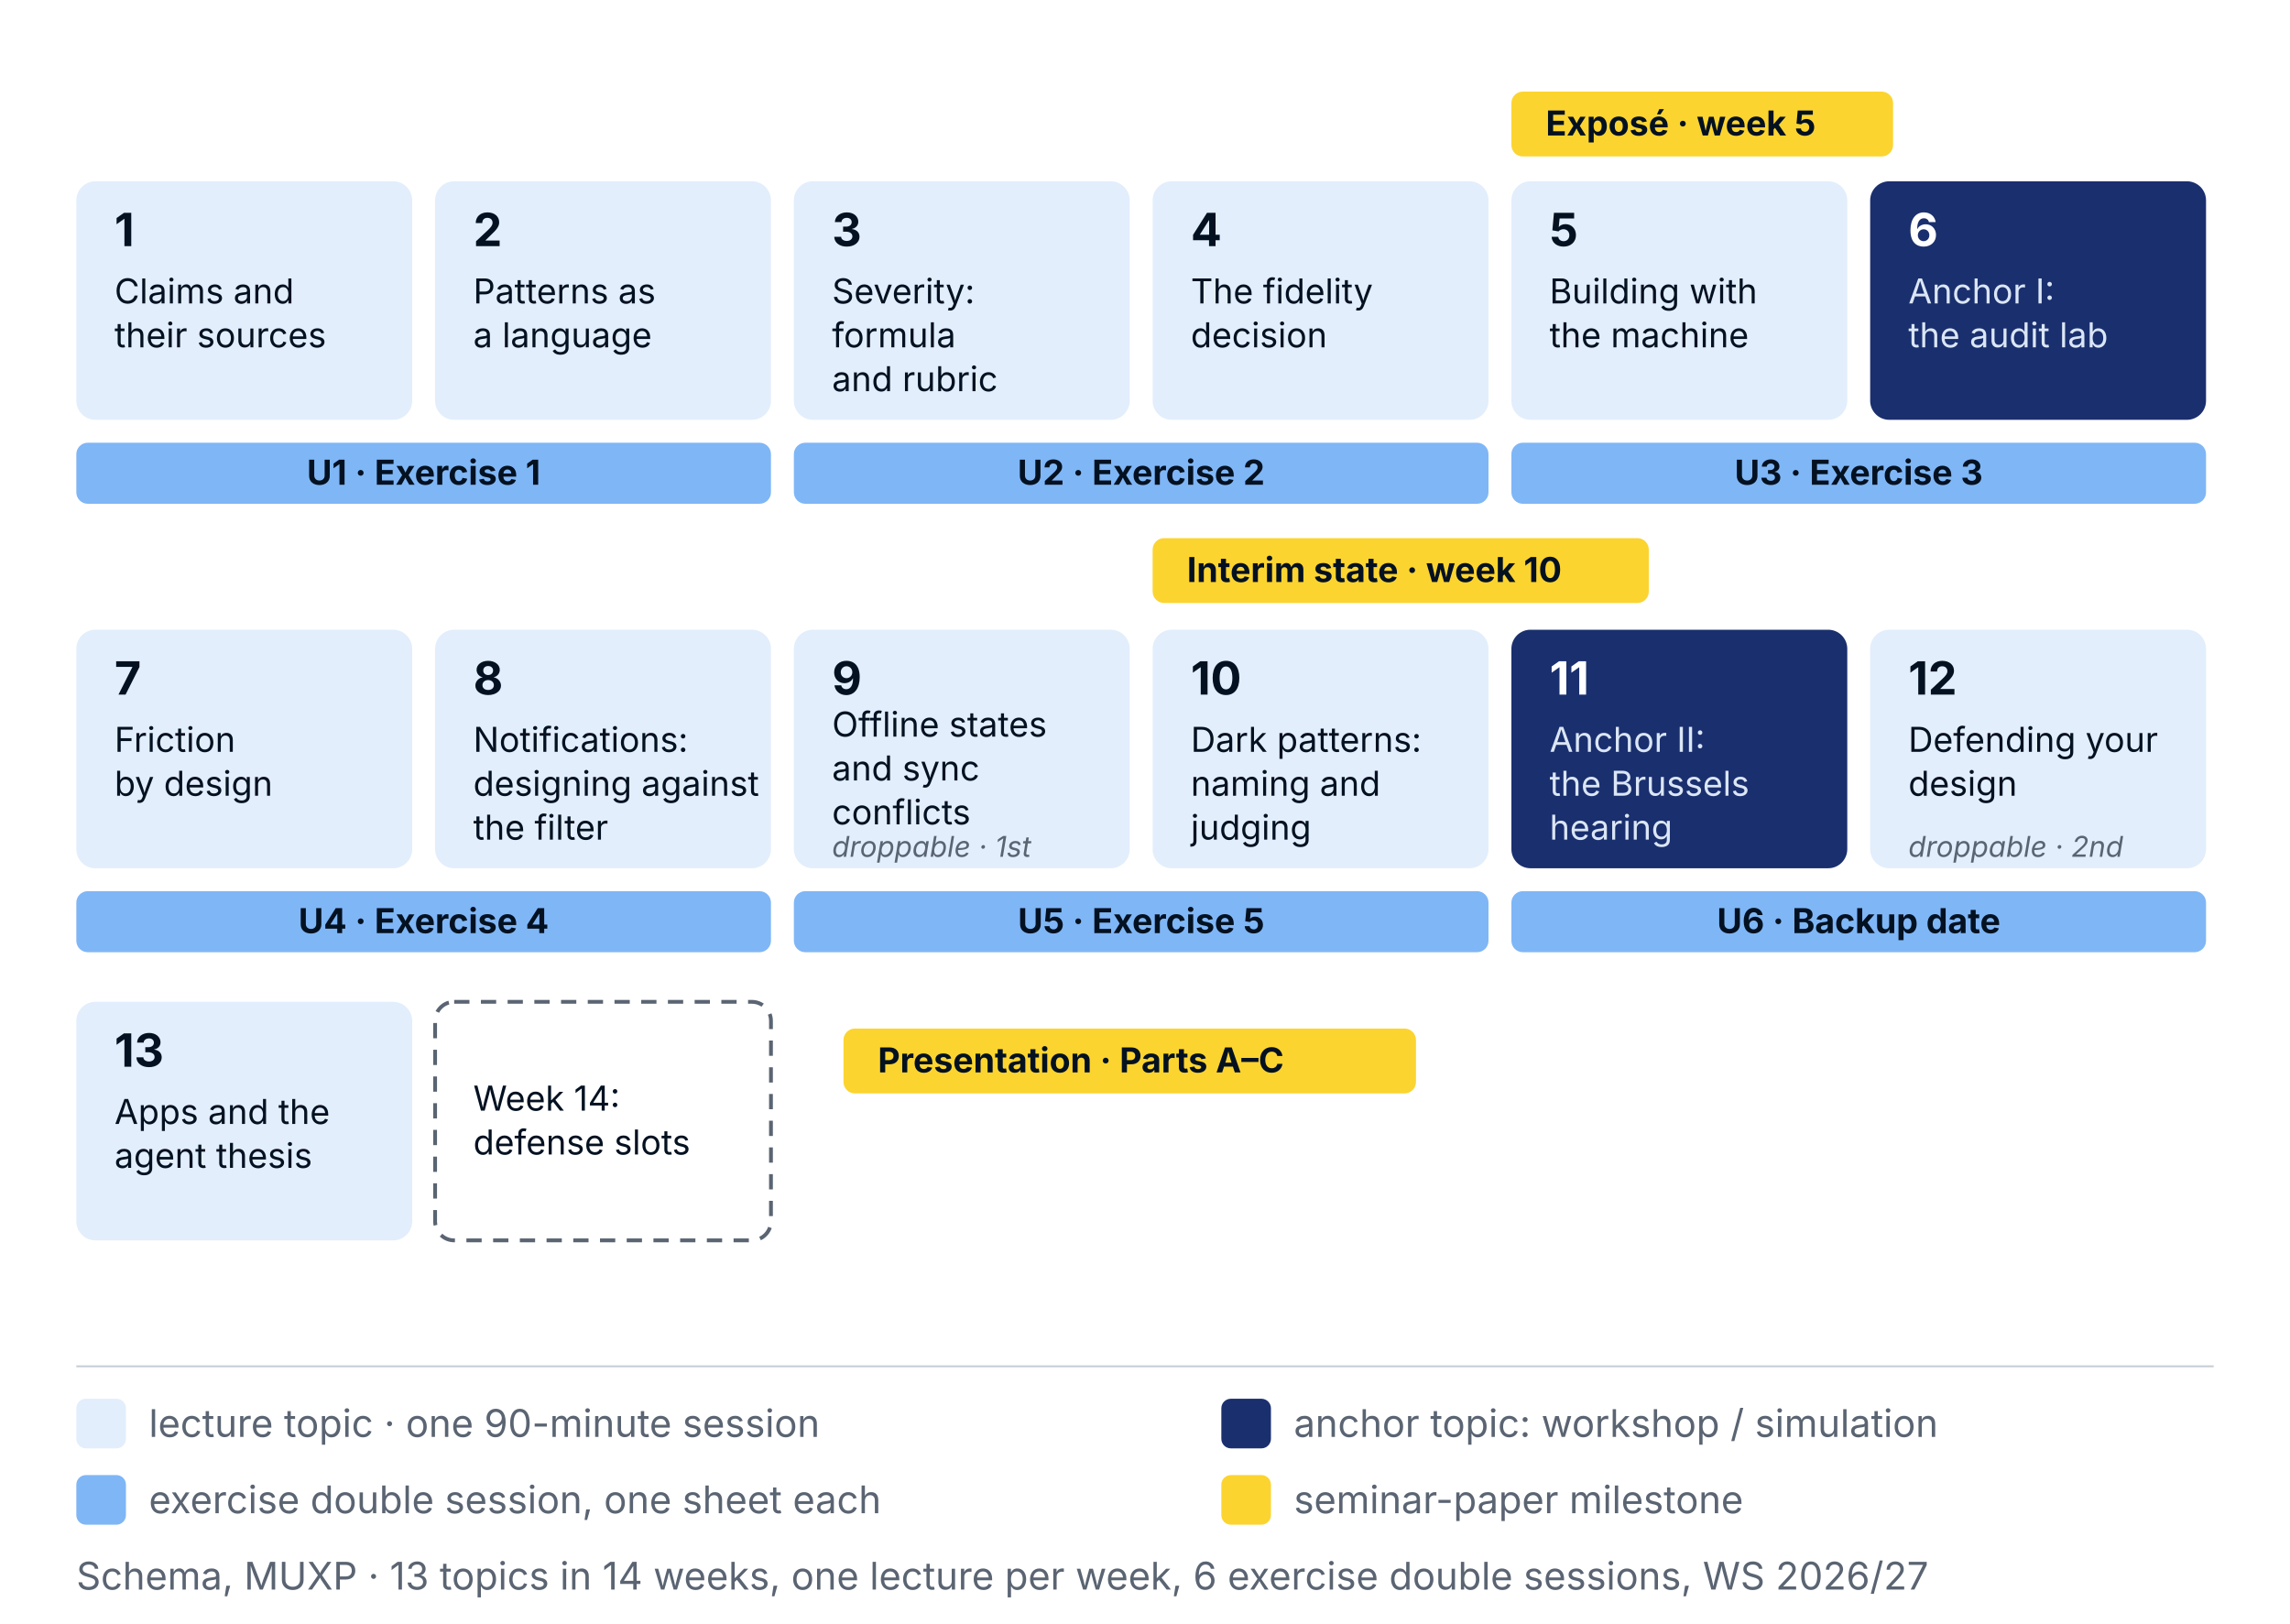
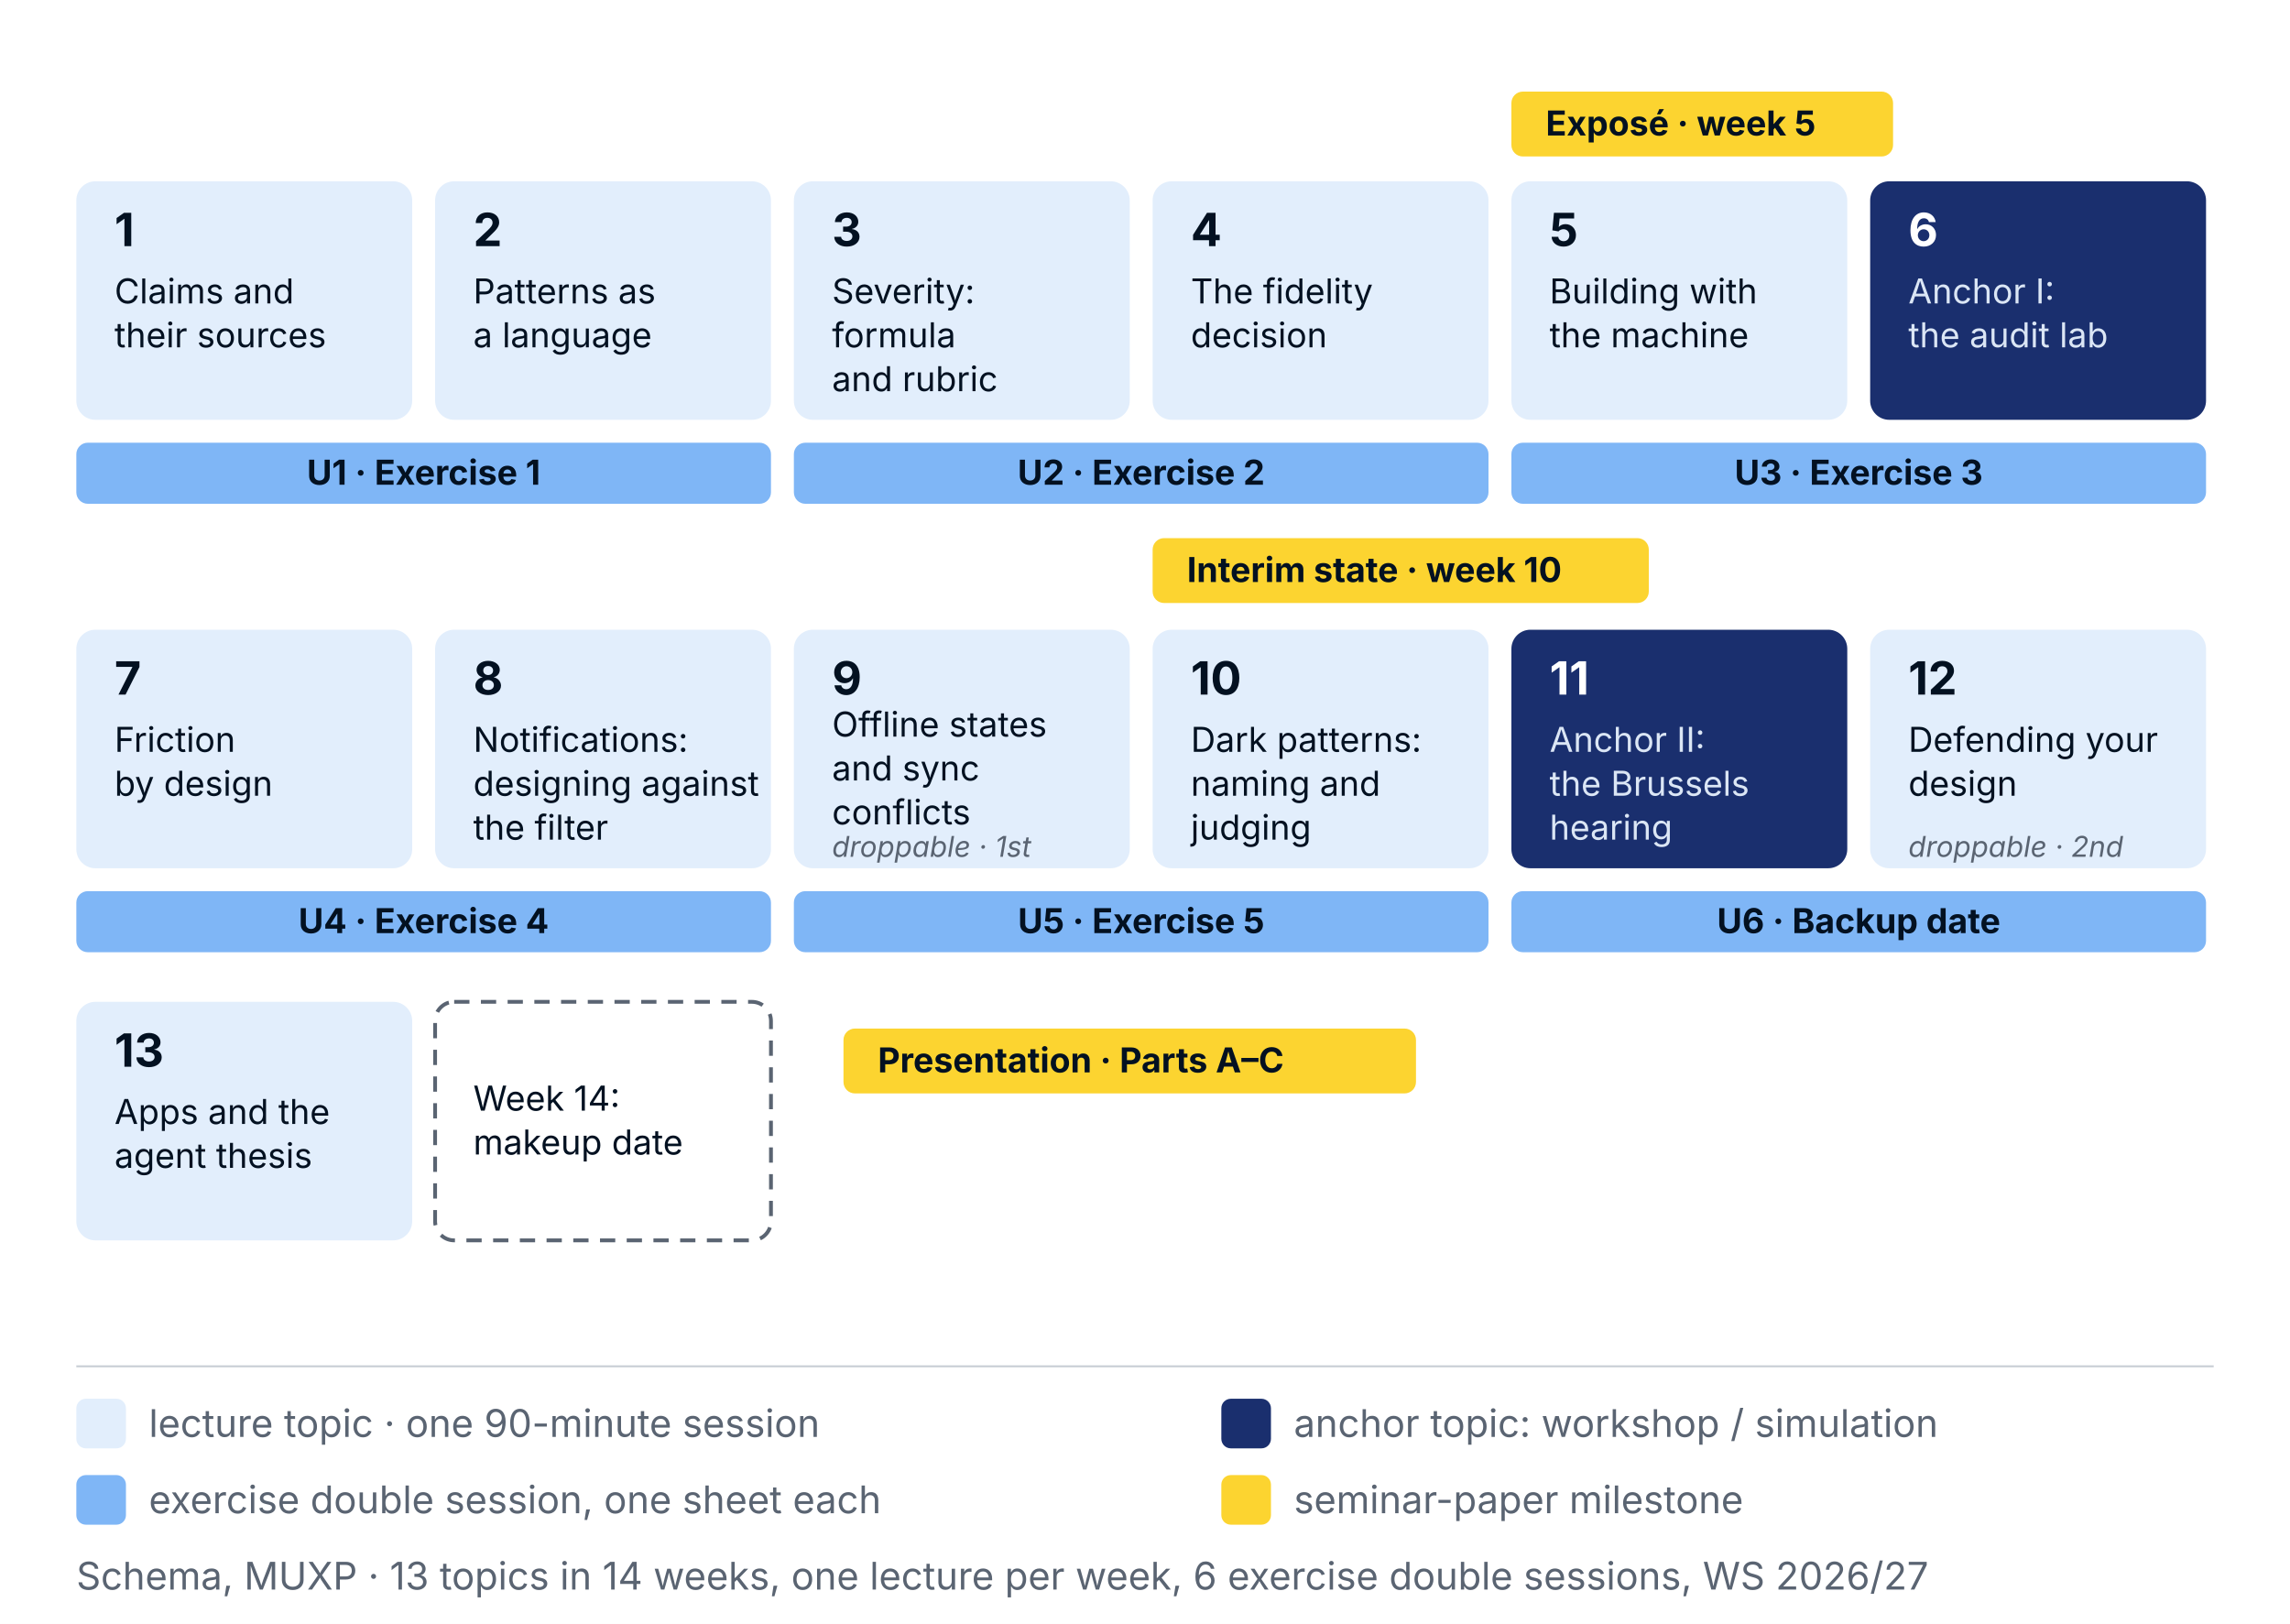
<svg xmlns="http://www.w3.org/2000/svg" viewBox="0 0 1200 851" role="img" aria-labelledby="t d">
  <style>
    text { font-family: Inter, "Neue Haas Unica", Helvetica, Arial, sans-serif; fill: #031121; }
    .num { font-size: 24px; font-weight: 700; }
    .numw { font-size: 24px; font-weight: 700; fill: #ffffff; }
    .tt { font-size: 18px; }
    .ttw { font-size: 18px; fill: #dbe6f5; }
    .utag { font-size: 18px; font-weight: 700; }
    .mtag { font-size: 18px; font-weight: 700; }
    .leg { font-size: 20px; fill: #5a6472; }
    .foot { font-size: 20px; fill: #5a6472; }
    .drop { font-size: 15px; font-style: italic; fill: #5a6472; }
    .chip { font-size: 14px; font-weight: 700; letter-spacing: .06em; fill: #031121; }
  </style>
  <rect width="1200" height="851" fill="#ffffff" />
  <rect x="40" y="95" width="176" height="125" rx="10" fill="#e2eefc" />
  <text class="num" x="60" y="129">1</text>
  <text class="tt" x="60" y="159">Claims and</text>
  <text class="tt" x="60" y="182">their sources</text>
  <rect x="228" y="95" width="176" height="125" rx="10" fill="#e2eefc" />
  <text class="num" x="248" y="129">2</text>
  <text class="tt" x="248" y="159">Patterns as</text>
  <text class="tt" x="248" y="182">a language</text>
  <rect x="416" y="95" width="176" height="125" rx="10" fill="#e2eefc" />
  <text class="num" x="436" y="129">3</text>
  <text class="tt" x="436" y="159">Severity:</text>
  <text class="tt" x="436" y="182">formula</text>
  <text class="tt" x="436" y="205">and rubric</text>
  <rect x="604" y="95" width="176" height="125" rx="10" fill="#e2eefc" />
  <text class="num" x="624" y="129">4</text>
  <text class="tt" x="624" y="159">The fidelity</text>
  <text class="tt" x="624" y="182">decision</text>
  <rect x="792" y="95" width="176" height="125" rx="10" fill="#e2eefc" />
  <text class="num" x="812" y="129">5</text>
  <text class="tt" x="812" y="159">Building with</text>
  <text class="tt" x="812" y="182">the machine</text>
  <rect x="980" y="95" width="176" height="125" rx="10" fill="#1a2f6e" />
  <text class="numw" x="1000" y="129">6</text>
  <text class="ttw" x="1000" y="159">Anchor I:</text>
  <text class="ttw" x="1000" y="182">the audit lab</text>
  <rect x="40" y="330" width="176" height="125" rx="10" fill="#e2eefc" />
  <text class="num" x="60" y="364">7</text>
  <text class="tt" x="60" y="394">Friction</text>
  <text class="tt" x="60" y="417">by design</text>
  <rect x="228" y="330" width="176" height="125" rx="10" fill="#e2eefc" />
  <text class="num" x="248" y="364">8</text>
  <text class="tt" x="248" y="394">Notifications:</text>
  <text class="tt" x="248" y="417">designing against</text>
  <text class="tt" x="248" y="440">the filter</text>
  <rect x="416" y="330" width="176" height="125" rx="10" fill="#e2eefc" />
  <text class="num" x="436" y="364">9</text>
  <text class="tt" x="436" y="386">Offline states</text>
  <text class="tt" x="436" y="409">and sync</text>
  <text class="tt" x="436" y="432">conflicts</text>
  <text class="drop" x="436" y="449">droppable · 1st</text>
  <rect x="604" y="330" width="176" height="125" rx="10" fill="#e2eefc" />
  <text class="num" x="624" y="364">10</text>
  <text class="tt" x="624" y="394">Dark patterns:</text>
  <text class="tt" x="624" y="417">naming and</text>
  <text class="tt" x="624" y="440">judging</text>
  <rect x="792" y="330" width="176" height="125" rx="10" fill="#1a2f6e" />
  <text class="numw" x="812" y="364">11</text>
  <text class="ttw" x="812" y="394">Anchor II:</text>
  <text class="ttw" x="812" y="417">the Brussels</text>
  <text class="ttw" x="812" y="440">hearing</text>
  <rect x="980" y="330" width="176" height="125" rx="10" fill="#e2eefc" />
  <text class="num" x="1000" y="364">12</text>
  <text class="tt" x="1000" y="394">Defending your</text>
  <text class="tt" x="1000" y="417">design</text>
  <text class="drop" x="1000" y="449">droppable · 2nd</text>
  <rect x="40" y="525" width="176" height="125" rx="10" fill="#e2eefc" />
  <text class="num" x="60" y="559">13</text>
  <text class="tt" x="60" y="589">Apps and the</text>
  <text class="tt" x="60" y="612">agent thesis</text>
  <rect x="228" y="525" width="176" height="125" rx="10" fill="none" stroke="#5a6472" stroke-width="2" stroke-dasharray="8 6" />
  <text class="tt" x="248" y="582">Week 14:</text>
-   <text class="tt" x="248" y="605">defense slots</text>
+   <text class="tt" x="248" y="605">makeup date</text>
  <rect x="40" y="232" width="364" height="32" rx="6" fill="#7fb6f6" />
  <text class="utag" x="222" y="254" text-anchor="middle">U1 · Exercise 1</text>
  <rect x="416" y="232" width="364" height="32" rx="6" fill="#7fb6f6" />
  <text class="utag" x="598" y="254" text-anchor="middle">U2 · Exercise 2</text>
  <rect x="792" y="232" width="364" height="32" rx="6" fill="#7fb6f6" />
  <text class="utag" x="974" y="254" text-anchor="middle">U3 · Exercise 3</text>
  <rect x="40" y="467" width="364" height="32" rx="6" fill="#7fb6f6" />
  <text class="utag" x="222" y="489" text-anchor="middle">U4 · Exercise 4</text>
  <rect x="416" y="467" width="364" height="32" rx="6" fill="#7fb6f6" />
  <text class="utag" x="598" y="489" text-anchor="middle">U5 · Exercise 5</text>
  <rect x="792" y="467" width="364" height="32" rx="6" fill="#7fb6f6" />
  <text class="utag" x="974" y="489" text-anchor="middle">U6 · Backup date</text>
  <rect x="792" y="48" width="200" height="34" rx="6" fill="#fcd430" />
  <text class="mtag" x="810" y="71">Exposé · week 5</text>
  <rect x="604" y="282" width="260" height="34" rx="6" fill="#fcd430" />
  <text class="mtag" x="622" y="305">Interim state · week 10</text>
  <rect x="442" y="539" width="300" height="34" rx="6" fill="#fcd430" />
  <text class="mtag" x="460" y="562">Presentation · Parts A–C</text>
  <line x1="40" y1="716" x2="1160" y2="716" stroke="#c7cdd4" stroke-width="1" />
  <rect x="40" y="733" width="26" height="26" rx="5" fill="#e2eefc" />
  <text class="leg" x="78" y="753">lecture topic · one 90-minute session</text>
  <rect x="640" y="733" width="26" height="26" rx="5" fill="#1a2f6e" />
  <text class="leg" x="678" y="753">anchor topic: workshop / simulation</text>
  <rect x="40" y="773" width="26" height="26" rx="5" fill="#7fb6f6" />
  <text class="leg" x="78" y="793">exercise double session, one sheet each</text>
  <rect x="640" y="773" width="26" height="26" rx="5" fill="#fcd430" />
  <text class="leg" x="678" y="793">seminar-paper milestone</text>
  <text class="foot" x="40" y="833">Schema, MUXP · 13 topics in 14 weeks, one lecture per week, 6 exercise double sessions, WS 2026/27</text>
</svg>
